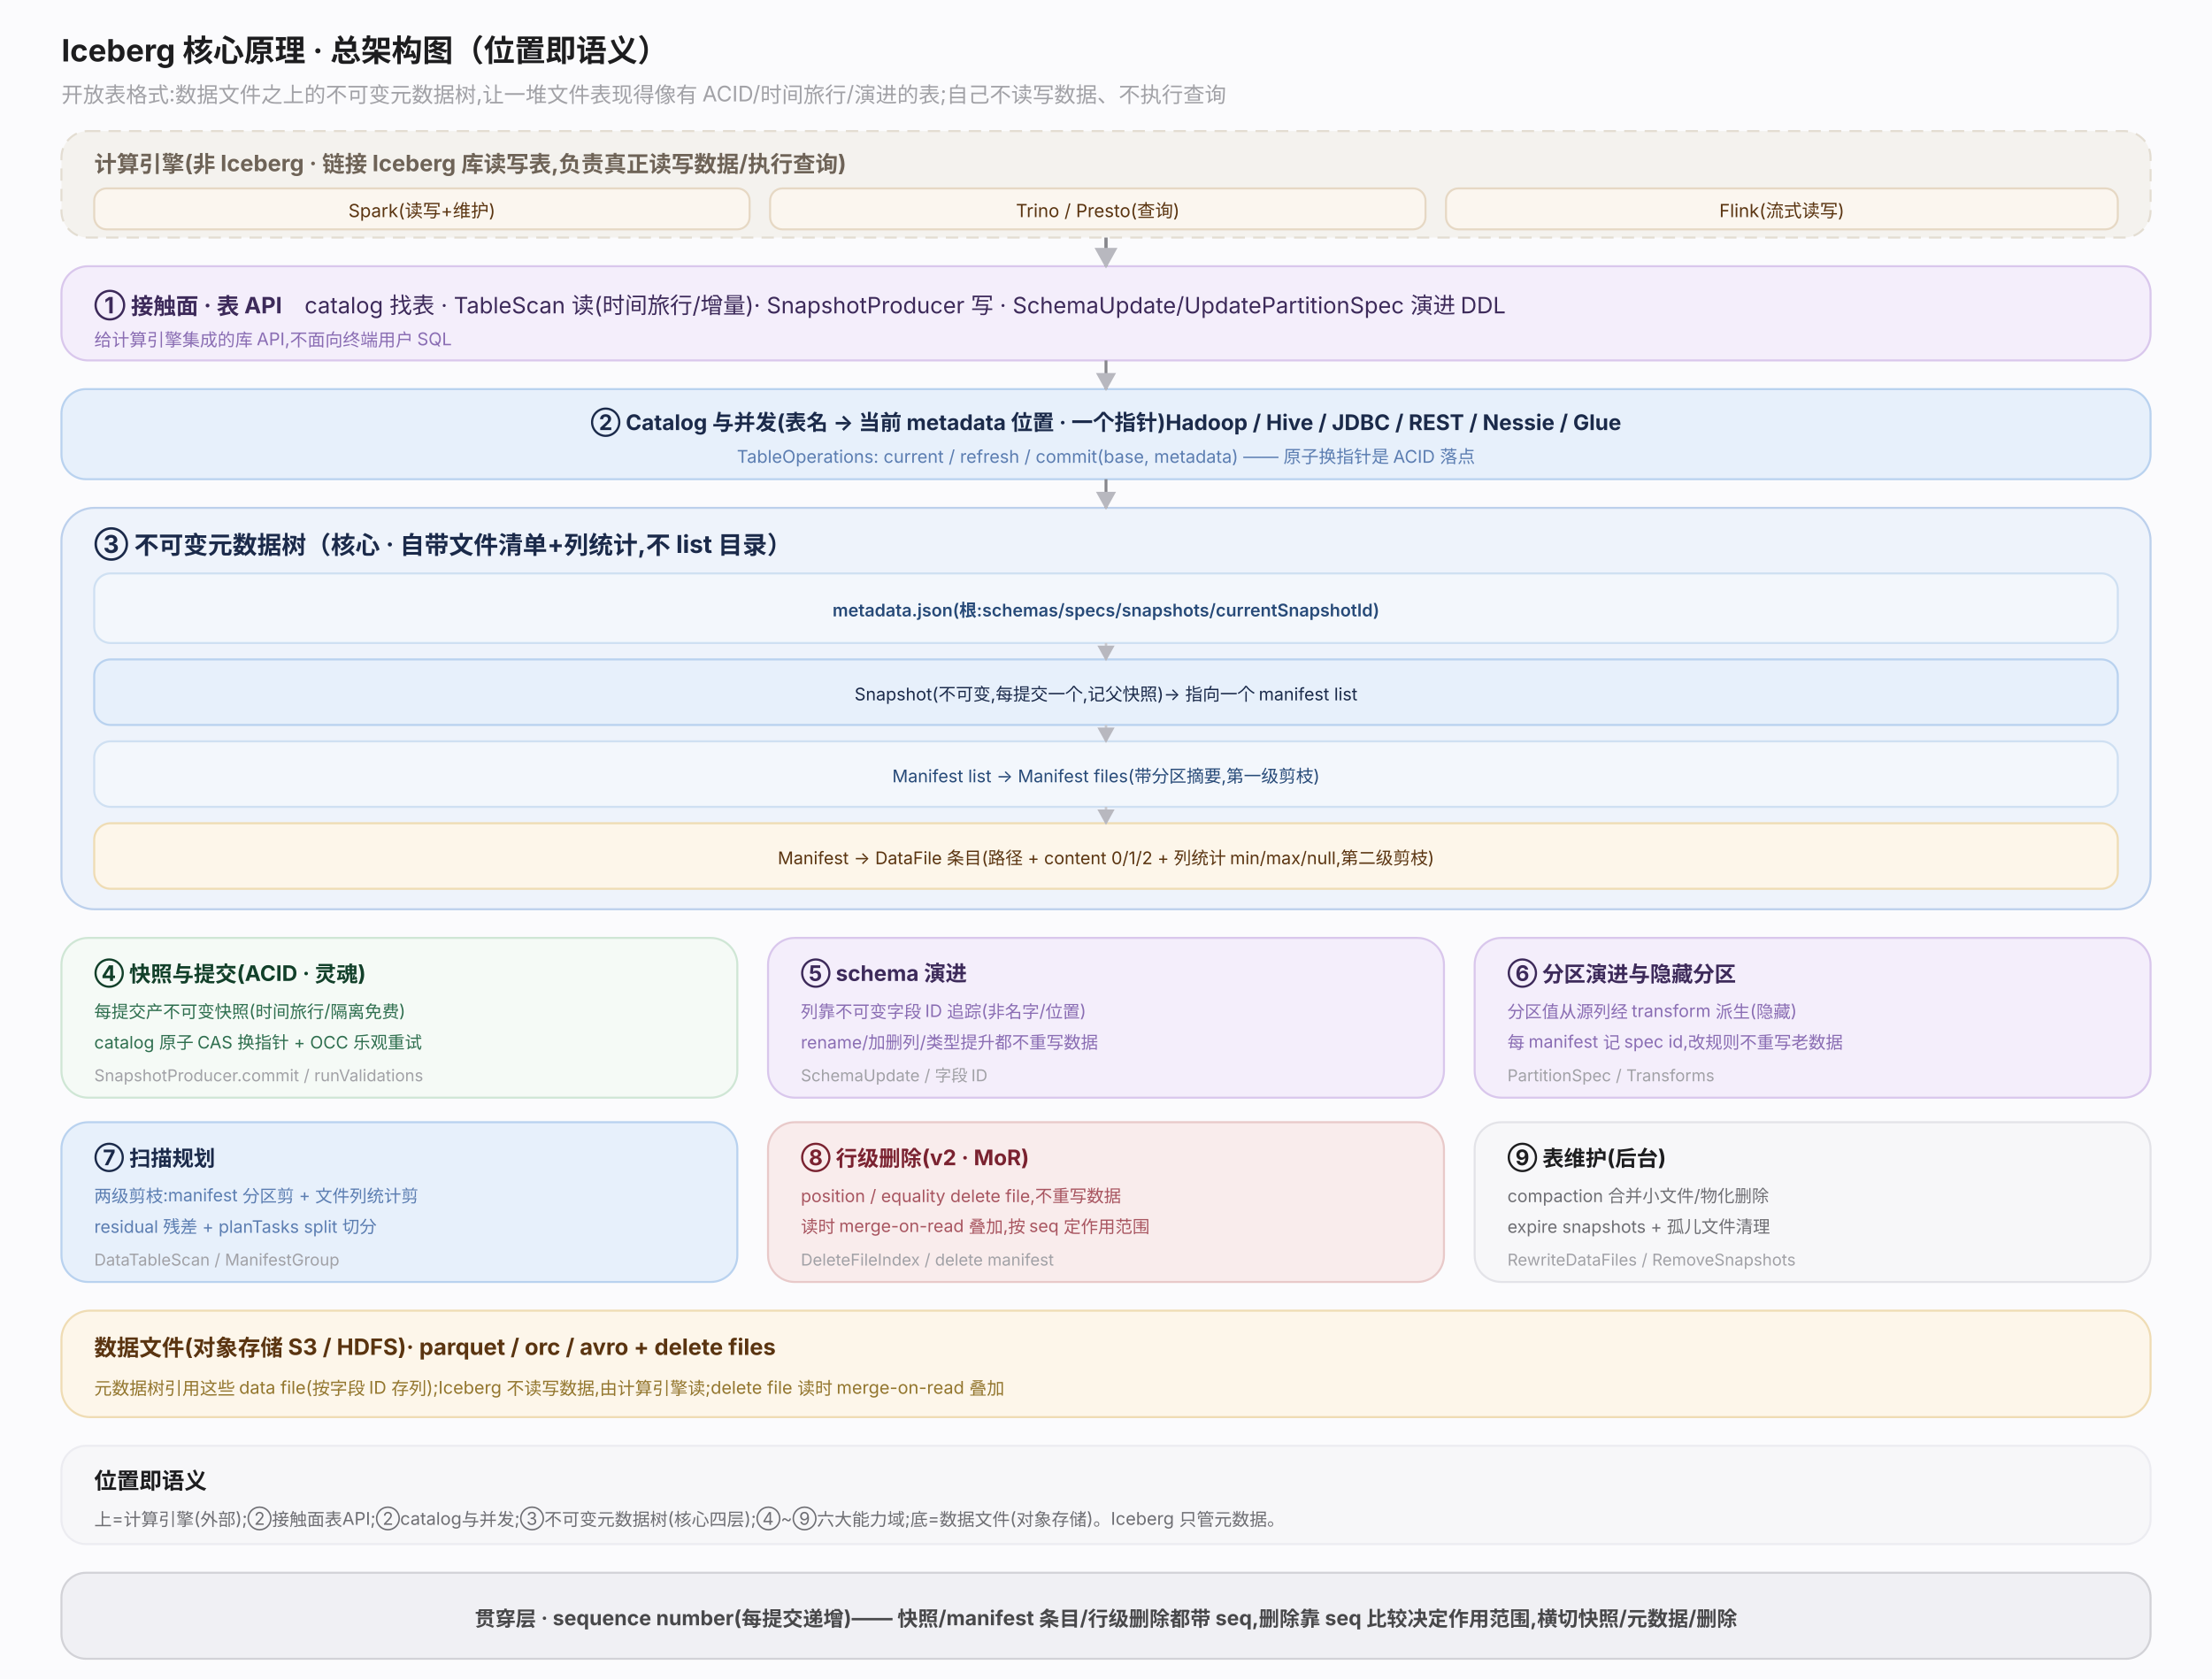
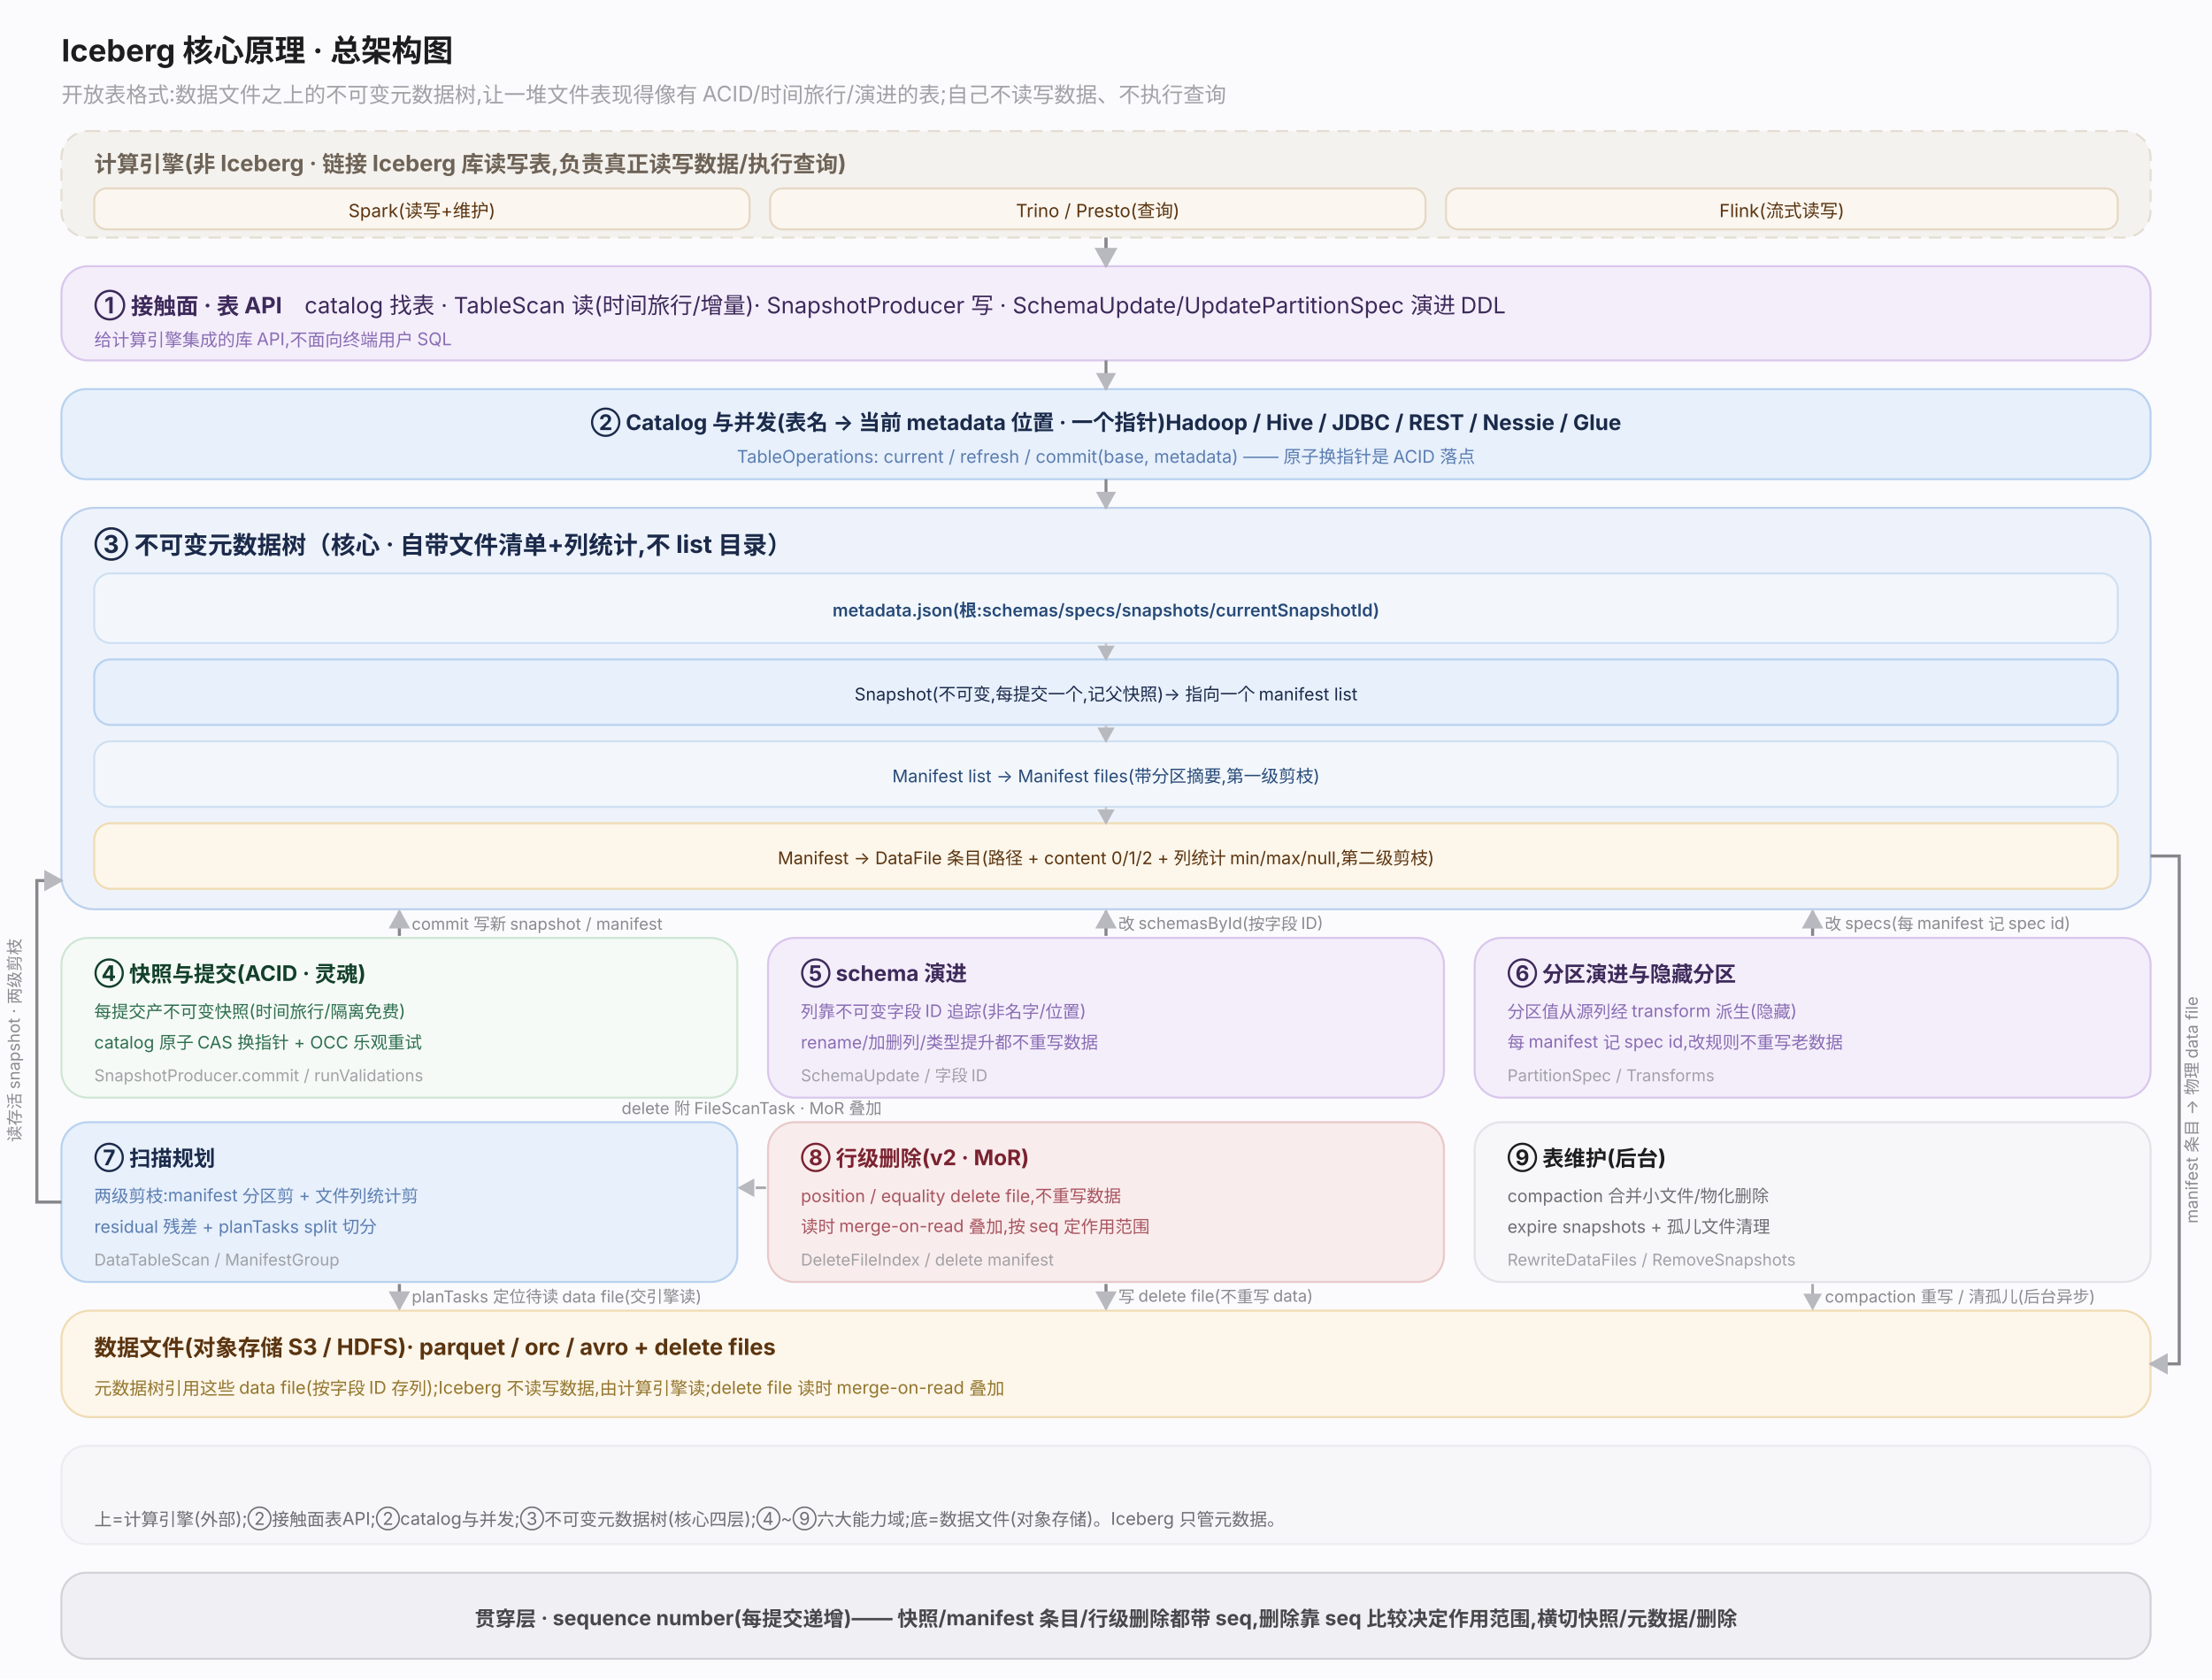
<svg xmlns="http://www.w3.org/2000/svg" width="1080" height="820" viewBox="0 0 1080 820" font-family="-apple-system,BlinkMacSystemFont,'SF Pro Display','Helvetica Neue','PingFang SC','Microsoft YaHei',sans-serif">
  <defs>
    <filter id="soft" x="-20%" y="-20%" width="140%" height="140%">
      <feDropShadow dx="0" dy="1.5" stdDeviation="4" flood-color="#1d1d1f" flood-opacity="0.07" />
    </filter>
    <marker id="ar" viewBox="0 0 10 10" refX="8" refY="5" markerWidth="7" markerHeight="7" orient="auto-start-reverse">
      <path d="M0,0 L9,5 L0,10 z" fill="#b8b8bf" />
    </marker>
  </defs>
  <rect width="1080" height="820" fill="#fbfbfd" />
-   <text x="30" y="30" font-size="15" font-weight="700" fill="#1d1d1f">Iceberg 核心原理 · 总架构图（位置即语义）</text>
+   <text x="30" y="30" font-size="15" font-weight="700" fill="#1d1d1f">Iceberg 核心原理 · 总架构图</text>
  <text x="30" y="50" font-size="10.5" fill="#a1a1a6">开放表格式:数据文件之上的不可变元数据树,让一堆文件表现得像有 ACID/时间旅行/演进的表;自己不读写数据、不执行查询</text>
+   <rect x="0" y="0" width="1080" height="58" fill="none" data-tid="Iceberg原理_全景主线框架" data-lab="全景" />
  <rect x="30" y="64" width="1020" height="52" rx="13" fill="#f4f2ee" stroke="#e3ddd2" stroke-dasharray="6 4" />
  <text x="46" y="84" font-size="11" font-weight="700" fill="#6e6357">计算引擎(非 Iceberg · 链接 Iceberg 库读写表,负责真正读写数据/执行查询)</text>
  <g text-anchor="middle" font-size="8.8">
    <rect x="46" y="92" width="320" height="20" rx="6" fill="#fbf6ef" stroke="#e6d8c4" />
    <text x="206" y="106" fill="#5a3410">Spark(读写+维护)</text>
    <rect x="376" y="92" width="320" height="20" rx="6" fill="#fbf6ef" stroke="#e6d8c4" />
    <text x="536" y="106" fill="#5a3410">Trino / Presto(查询)</text>
    <rect x="706" y="92" width="328" height="20" rx="6" fill="#fbf6ef" stroke="#e6d8c4" />
    <text x="870" y="106" fill="#5a3410">Flink(流式读写)</text>
  </g>
-   <rect x="30" y="130" width="1020" height="46" rx="13" fill="#f4eefb" stroke="#d9c7ec" />
+   <rect x="30" y="130" width="1020" height="46" rx="13" fill="#f4eefb" stroke="#d9c7ec" data-tid="Iceberg原理_接触面_表API与快照读" data-lab="接触面·表API" />
  <text x="46" y="153" font-size="11" fill="#3d2a5a">
    <tspan font-weight="700">① 接触面 · 表 API</tspan>　catalog 找表 · TableScan 读(时间旅行/增量)· SnapshotProducer 写 · SchemaUpdate/UpdatePartitionSpec 演进 DDL</text>
  <text x="46" y="169" font-size="8.6" fill="#8a6db3">给计算引擎集成的库 API,不面向终端用户 SQL</text>
-   <rect x="30" y="190" width="1020" height="44" rx="12" fill="#e7f0fb" stroke="#b9d2ef" />
+   <rect x="30" y="190" width="1020" height="44" rx="12" fill="#e7f0fb" stroke="#b9d2ef" data-tid="Iceberg原理_支撑_catalog与并发" data-lab="catalog与并发" />
  <text x="540" y="210" font-size="10.5" font-weight="700" text-anchor="middle" fill="#1b2a4a">② Catalog 与并发(表名 → 当前 metadata 位置 · 一个指针)Hadoop / Hive / JDBC / REST / Nessie / Glue</text>
  <text x="540" y="226" font-size="8.6" text-anchor="middle" fill="#5b7db1">TableOperations: current / refresh / commit(base, metadata) —— 原子换指针是 ACID 落点</text>
-   <rect x="30" y="248" width="1020" height="196" rx="16" fill="#eef3fb" stroke="#bcd0ec" />
+   <rect x="30" y="248" width="1020" height="196" rx="16" fill="#eef3fb" stroke="#bcd0ec" data-tid="Iceberg原理_支撑_元数据树" data-lab="元数据树" />
  <text x="46" y="270" font-size="12" font-weight="700" fill="#1b2a4a">③ 不可变元数据树（核心 · 自带文件清单+列统计,不 list 目录）</text>
  <g text-anchor="middle" font-size="8.5">
    <rect x="46" y="280" width="988" height="34" rx="8" fill="#f3f7fc" stroke="#cfe0f2" />
    <text x="540" y="301" font-weight="600" fill="#274a78">metadata.json(根:schemas/specs/snapshots/currentSnapshotId)</text>
    <rect x="46" y="322" width="988" height="32" rx="8" fill="#e7f0fb" stroke="#b9d2ef" />
    <text x="540" y="342" fill="#1b2a4a">Snapshot(不可变,每提交一个,记父快照)→ 指向一个 manifest list</text>
    <rect x="46" y="362" width="988" height="32" rx="8" fill="#f3f7fc" stroke="#cfe0f2" />
    <text x="540" y="382" fill="#274a78">Manifest list → Manifest files(带分区摘要,第一级剪枝)</text>
    <rect x="46" y="402" width="988" height="32" rx="8" fill="#fdf6ea" stroke="#efdcb4" />
    <text x="540" y="422" fill="#5a3410">Manifest → DataFile 条目(路径 + content 0/1/2 + 列统计 min/max/null,第二级剪枝)</text>
  </g>
  <line x1="540" y1="314" x2="540" y2="322" stroke="#c7c7cc" stroke-width="1.2" marker-end="url(#ar)" />
  <line x1="540" y1="354" x2="540" y2="362" stroke="#c7c7cc" stroke-width="1.2" marker-end="url(#ar)" />
  <line x1="540" y1="394" x2="540" y2="402" stroke="#c7c7cc" stroke-width="1.2" marker-end="url(#ar)" />
-   <rect x="30" y="458" width="330" height="78" rx="13" fill="#f5faf6" stroke="#cfe6d5" />
+   <rect x="30" y="458" width="330" height="78" rx="13" fill="#f5faf6" stroke="#cfe6d5" data-tid="Iceberg原理_支撑_快照与提交" data-lab="快照与提交" />
  <text x="46" y="479" font-size="10.5" font-weight="700" fill="#12402a">④ 快照与提交(ACID · 灵魂)</text>
  <text x="46" y="497" font-size="8.4" fill="#2f6f4f">每提交产不可变快照(时间旅行/隔离免费)</text>
  <text x="46" y="512" font-size="8.4" fill="#2f6f4f">catalog 原子 CAS 换指针 + OCC 乐观重试</text>
  <text x="46" y="528" font-size="8" fill="#a1a1a6">SnapshotProducer.commit / runValidations</text>
-   <rect x="375" y="458" width="330" height="78" rx="13" fill="#f4eefb" stroke="#d9c7ec" />
+   <rect x="375" y="458" width="330" height="78" rx="13" fill="#f4eefb" stroke="#d9c7ec" data-tid="Iceberg原理_支撑_schema演进" data-lab="schema演进" />
  <text x="391" y="479" font-size="10.5" font-weight="700" fill="#3d2a5a">⑤ schema 演进</text>
  <text x="391" y="497" font-size="8.4" fill="#8a6db3">列靠不可变字段 ID 追踪(非名字/位置)</text>
  <text x="391" y="512" font-size="8.4" fill="#8a6db3">rename/加删列/类型提升都不重写数据</text>
  <text x="391" y="528" font-size="8" fill="#a1a1a6">SchemaUpdate / 字段 ID</text>
-   <rect x="720" y="458" width="330" height="78" rx="13" fill="#f4eefb" stroke="#d9c7ec" />
+   <rect x="720" y="458" width="330" height="78" rx="13" fill="#f4eefb" stroke="#d9c7ec" data-tid="Iceberg原理_支撑_分区演进与隐藏分区" data-lab="分区演进" />
  <text x="736" y="479" font-size="10.5" font-weight="700" fill="#3d2a5a">⑥ 分区演进与隐藏分区</text>
  <text x="736" y="497" font-size="8.4" fill="#8a6db3">分区值从源列经 transform 派生(隐藏)</text>
  <text x="736" y="512" font-size="8.4" fill="#8a6db3">每 manifest 记 spec id,改规则不重写老数据</text>
  <text x="736" y="528" font-size="8" fill="#a1a1a6">PartitionSpec / Transforms</text>
-   <rect x="30" y="548" width="330" height="78" rx="13" fill="#e7f0fb" stroke="#b9d2ef" />
+   <rect x="30" y="548" width="330" height="78" rx="13" fill="#e7f0fb" stroke="#b9d2ef" data-tid="Iceberg原理_支撑_扫描规划" data-lab="扫描规划" />
  <text x="46" y="569" font-size="10.5" font-weight="700" fill="#1b2a4a">⑦ 扫描规划</text>
  <text x="46" y="587" font-size="8.4" fill="#5b7db1">两级剪枝:manifest 分区剪 + 文件列统计剪</text>
  <text x="46" y="602" font-size="8.4" fill="#5b7db1">residual 残差 + planTasks split 切分</text>
  <text x="46" y="618" font-size="8" fill="#a1a1a6">DataTableScan / ManifestGroup</text>
-   <rect x="375" y="548" width="330" height="78" rx="13" fill="#f9ecec" stroke="#e8c9c9" />
+   <rect x="375" y="548" width="330" height="78" rx="13" fill="#f9ecec" stroke="#e8c9c9" data-tid="Iceberg原理_支撑_行级删除" data-lab="行级删除" />
  <text x="391" y="569" font-size="10.5" font-weight="700" fill="#7a2230">⑧ 行级删除(v2 · MoR)</text>
  <text x="391" y="587" font-size="8.4" fill="#a85560">position / equality delete file,不重写数据</text>
  <text x="391" y="602" font-size="8.4" fill="#a85560">读时 merge-on-read 叠加,按 seq 定作用范围</text>
  <text x="391" y="618" font-size="8" fill="#a1a1a6">DeleteFileIndex / delete manifest</text>
-   <rect x="720" y="548" width="330" height="78" rx="13" fill="#f7f7f9" stroke="#e3e3e8" />
+   <rect x="720" y="548" width="330" height="78" rx="13" fill="#f7f7f9" stroke="#e3e3e8" data-tid="Iceberg原理_支撑_表维护" data-lab="表维护" />
  <text x="736" y="569" font-size="10.5" font-weight="700" fill="#1d1d1f">⑨ 表维护(后台)</text>
  <text x="736" y="587" font-size="8.4" fill="#6e6e73">compaction 合并小文件/物化删除</text>
  <text x="736" y="602" font-size="8.4" fill="#6e6e73">expire snapshots + 孤儿文件清理</text>
  <text x="736" y="618" font-size="8" fill="#a1a1a6">RewriteDataFiles / RemoveSnapshots</text>
  <rect x="30" y="640" width="1020" height="52" rx="14" fill="#fdf6ea" stroke="#efdcb4" />
  <text x="46" y="662" font-size="11" font-weight="700" fill="#5a3410">数据文件(对象存储 S3 / HDFS)· parquet / orc / avro + delete files</text>
  <text x="46" y="681" font-size="8.6" fill="#93762e">元数据树引用这些 data file(按字段 ID 存列);Iceberg 不读写数据,由计算引擎读;delete file 读时 merge-on-read 叠加</text>
  <line x1="540" y1="116" x2="540" y2="130" stroke="#86868b" stroke-width="1.6" marker-end="url(#ar)" />
  <line x1="540" y1="176" x2="540" y2="190" stroke="#86868b" stroke-width="1.4" marker-end="url(#ar)" />
  <line x1="540" y1="234" x2="540" y2="248" stroke="#86868b" stroke-width="1.4" marker-end="url(#ar)" />
+   <line x1="195" y1="457" x2="195" y2="445" stroke="#86868b" stroke-width="1.5" marker-end="url(#ar)" />
+   <text x="201" y="454" font-size="8" fill="#8a8a8f">commit 写新 snapshot / manifest</text>
+   <line x1="540" y1="457" x2="540" y2="445" stroke="#86868b" stroke-width="1.5" marker-end="url(#ar)" />
+   <text x="546" y="454" font-size="8" fill="#8a8a8f">改 schemasById(按字段 ID)</text>
+   <line x1="885" y1="457" x2="885" y2="445" stroke="#86868b" stroke-width="1.5" marker-end="url(#ar)" />
+   <text x="891" y="454" font-size="8" fill="#8a8a8f">改 specs(每 manifest 记 spec id)</text>
+   <line x1="195" y1="627" x2="195" y2="639" stroke="#86868b" stroke-width="1.5" marker-end="url(#ar)" />
+   <text x="201" y="636" font-size="8" fill="#8a8a8f">planTasks 定位待读 data file(交引擎读)</text>
+   <line x1="540" y1="627" x2="540" y2="639" stroke="#86868b" stroke-width="1.5" marker-end="url(#ar)" />
+   <text x="546" y="636" font-size="8" fill="#8a8a8f">写 delete file(不重写 data)</text>
+   <line x1="885" y1="627" x2="885" y2="639" stroke="#a9a9af" stroke-width="1.3" stroke-dasharray="5 4" marker-end="url(#ar)" />
+   <text x="891" y="636" font-size="8" fill="#8a8a8f">compaction 重写 / 清孤儿(后台异步)</text>
+   <line x1="374" y1="580" x2="361" y2="580" stroke="#a9a9af" stroke-width="1.3" stroke-dasharray="5 4" marker-end="url(#ar)" />
+   <text x="367" y="544" font-size="8" text-anchor="middle" fill="#8a8a8f">delete 附 FileScanTask · MoR 叠加</text>
+   <path d="M30,587 L18,587 L18,430 L30,430" fill="none" stroke="#86868b" stroke-width="1.5" marker-end="url(#ar)" />
+   <text x="10" y="508" font-size="8" fill="#8a8a8f" text-anchor="middle" transform="rotate(-90 10 508)">读存活 snapshot · 两级剪枝</text>
+   <path d="M1050,418 L1064,418 L1064,666 L1050,666" fill="none" stroke="#86868b" stroke-width="1.5" marker-end="url(#ar)" />
+   <text x="1073" y="542" font-size="8" fill="#8a8a8f" text-anchor="middle" transform="rotate(-90 1073 542)">manifest 条目 → 物理 data file</text>
  <rect x="30" y="706" width="1020" height="48" rx="12" fill="#f7f7f9" stroke="#ececf1" />
-   <text x="46" y="727" font-size="11" font-weight="700" fill="#1d1d1f">位置即语义</text>
+   <text x="46" y="727" font-size="11" font-weight="700" fill="#1d1d1f" />
  <text x="46" y="745" font-size="8.6" fill="#6e6e73">上=计算引擎(外部);②接触面表API;②catalog与并发;③不可变元数据树(核心四层);④~⑨六大能力域;底=数据文件(对象存储)。Iceberg 只管元数据。</text>
  <rect x="30" y="768" width="1020" height="42" rx="12" fill="#f0f0f4" stroke="#d2d2d7" />
  <text x="540" y="794" font-size="10" font-weight="700" text-anchor="middle" fill="#48484a">贯穿层 · sequence number(每提交递增)—— 快照/manifest 条目/行级删除都带 seq,删除靠 seq 比较决定作用范围,横切快照/元数据/删除</text>
</svg>
